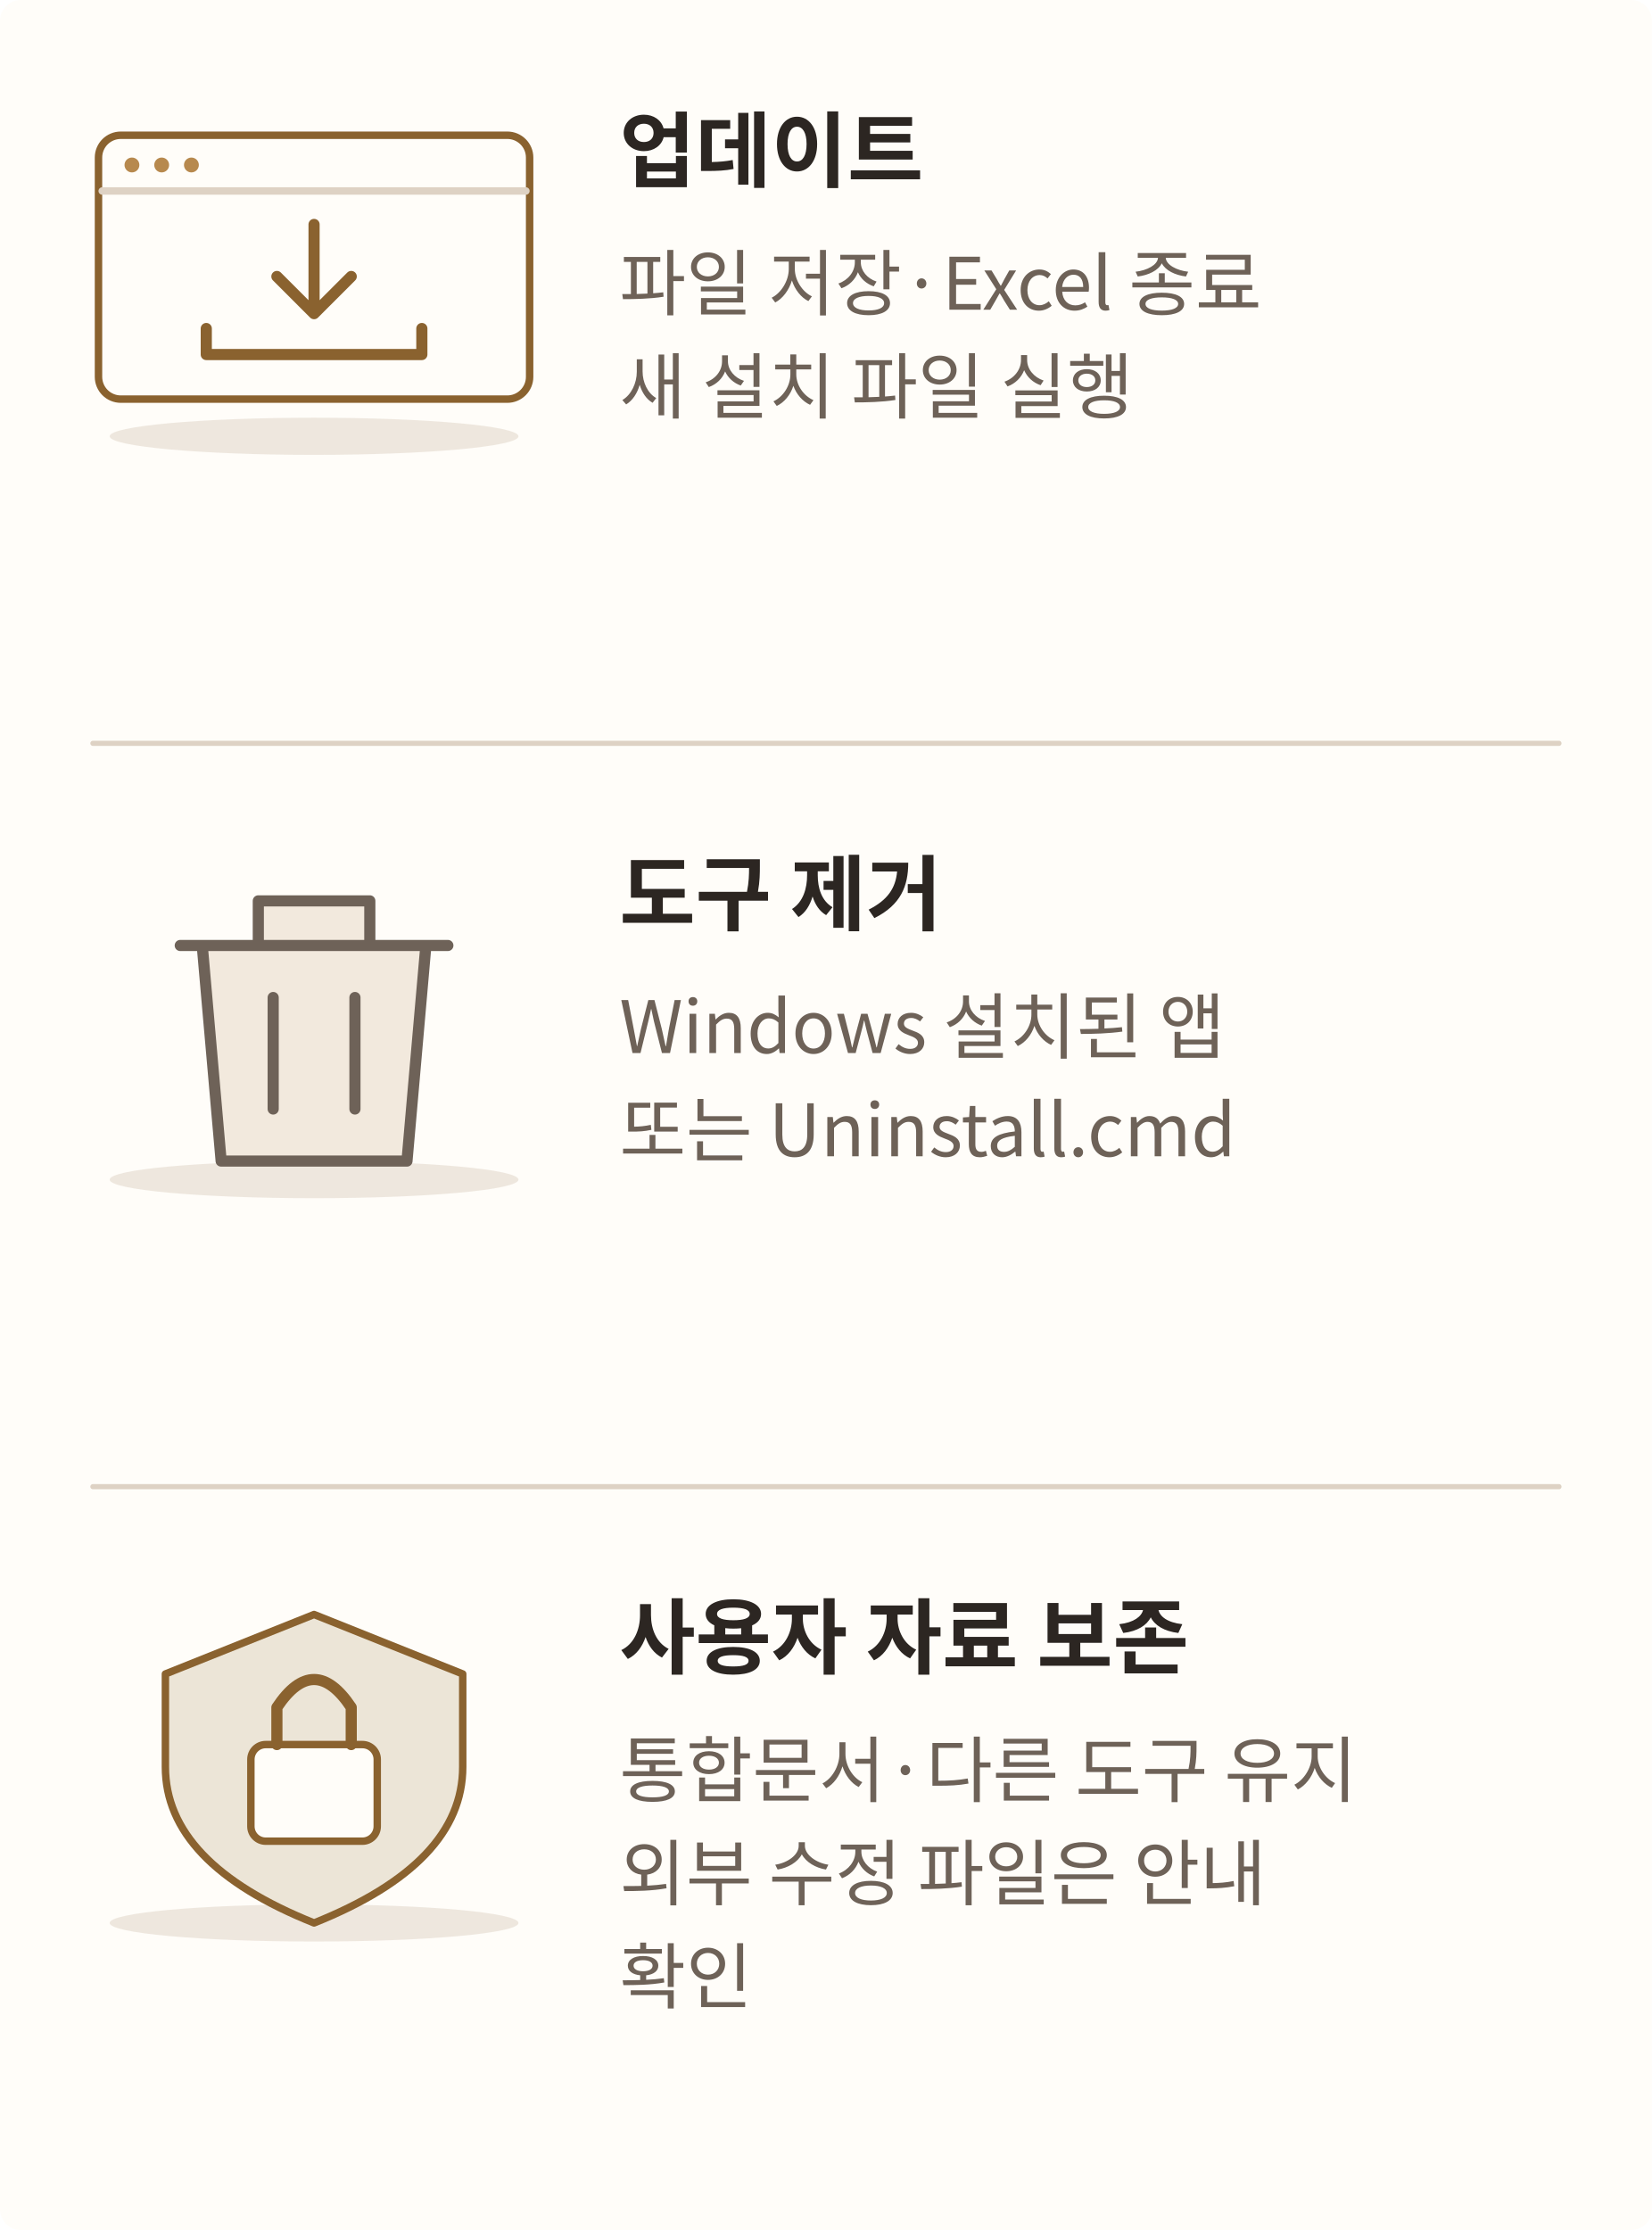
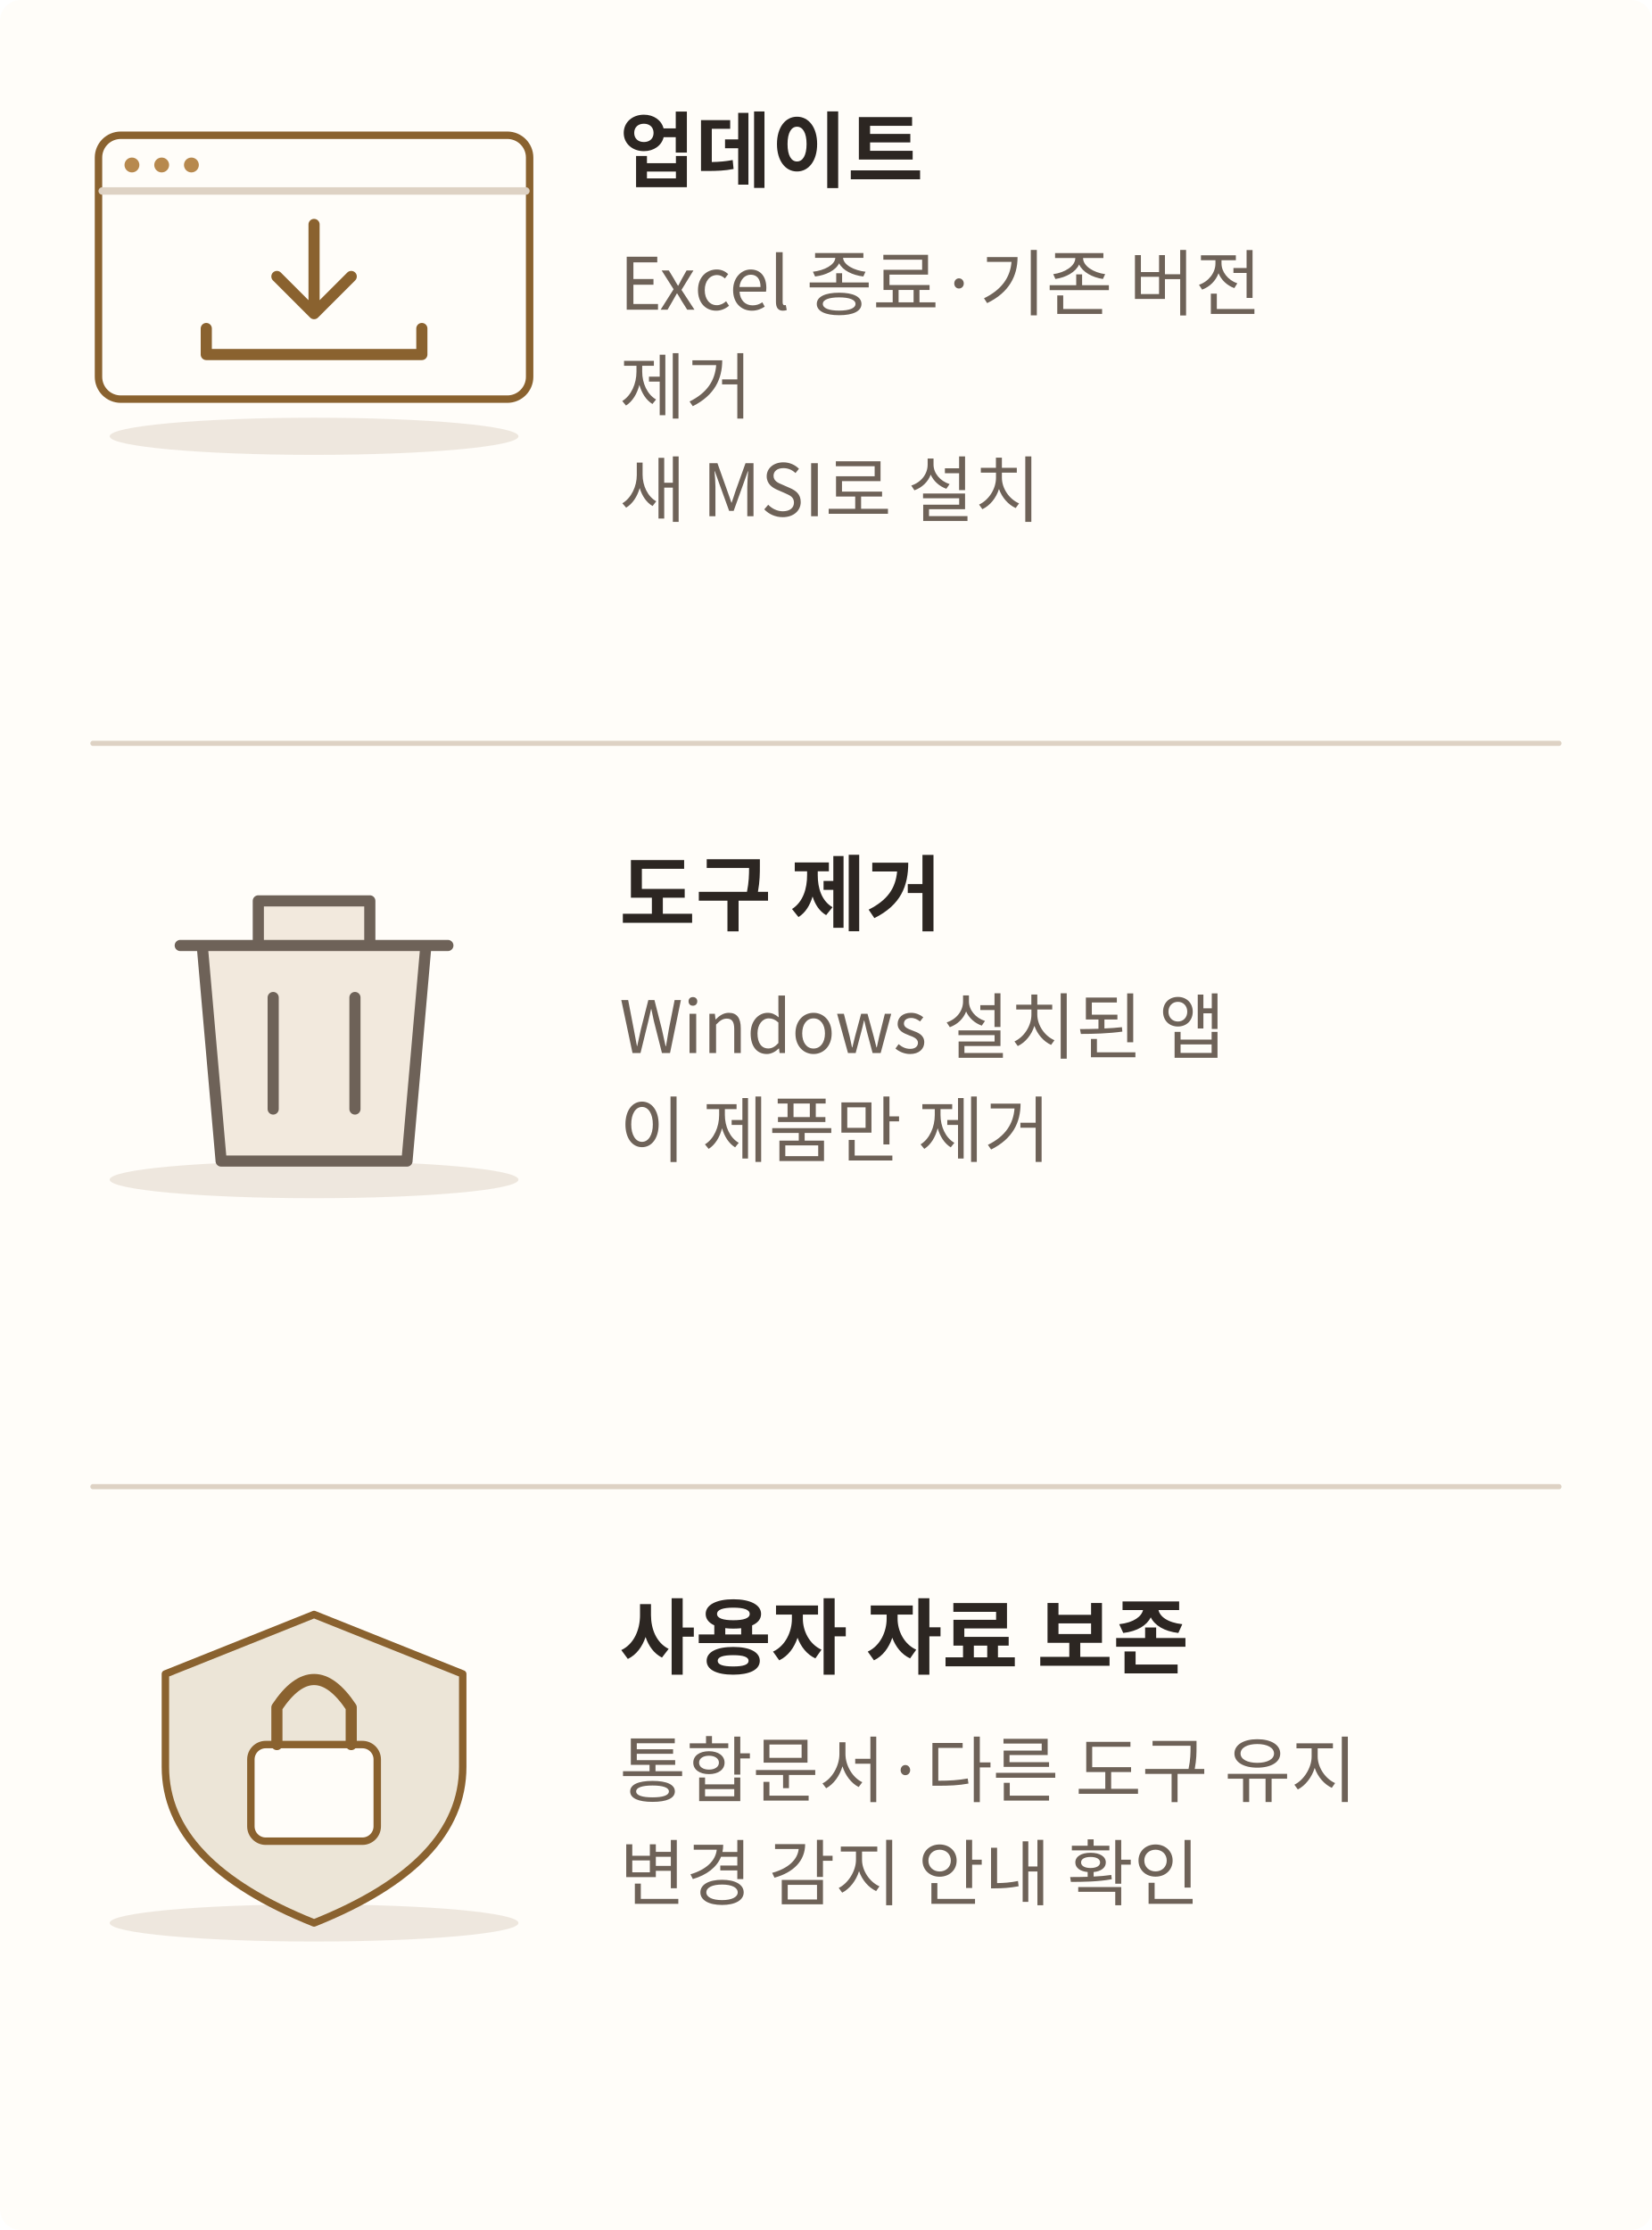
<svg xmlns="http://www.w3.org/2000/svg" width="320" height="432" viewBox="0 0 320 432" role="img" aria-labelledby="title desc">
  <g font-family="Noto Sans CJK KR, Noto Sans KR, Malgun Gothic, Segoe UI, sans-serif">
    <rect width="320" height="432" rx="4" fill="#fffdf9" />
    <g transform="translate(9 19) scale(.72)">
      <ellipse cx="72" cy="91" rx="55" ry="5" fill="#ded2c4" opacity=".5" />
      <rect x="14" y="10" width="116" height="71" rx="6" fill="#fffdf9" stroke="#8a622f" stroke-width="2" />
      <path d="M15 25H129" fill="none" stroke="#ded2c4" stroke-width="2" stroke-linecap="round" stroke-linejoin="round" />
      <circle cx="23" cy="18" r="2" fill="#b7894e" />
      <circle cx="31" cy="18" r="2" fill="#b7894e" />
      <circle cx="39" cy="18" r="2" fill="#b7894e" />
      <path d="M72 34V56M62 48L72 58L82 48" fill="none" stroke="#8a622f" stroke-width="3" stroke-linecap="round" stroke-linejoin="round" />
      <path d="M43 62V69H101V62" fill="none" stroke="#8a622f" stroke-width="3" stroke-linecap="round" stroke-linejoin="round" />
    </g>
    <text x="120" y="35" font-size="16" fill="#2c2622" font-weight="700" text-anchor="start">업데이트</text>
-     <text x="120" y="60" font-size="14" fill="#6e6258" font-weight="400" text-anchor="start">파일 저장·Excel 종료</text>
-     <text x="120" y="80" font-size="14" fill="#6e6258" font-weight="400" text-anchor="start">새 설치 파일 실행</text>
+     <text x="120" y="60" font-size="14" fill="#6e6258" font-weight="400" text-anchor="start">Excel 종료·기존 버전</text>
+     <text x="120" y="80" font-size="14" fill="#6e6258" font-weight="400" text-anchor="start">제거</text>
+     <text x="120" y="100" font-size="14" fill="#6e6258" font-weight="400" text-anchor="start">새 MSI로 설치</text>
    <path d="M18 144H302" fill="none" stroke="#ded2c4" stroke-width="1" stroke-linecap="round" stroke-linejoin="round" />
    <g transform="translate(9 163) scale(.72)">
      <ellipse cx="72" cy="91" rx="55" ry="5" fill="#ded2c4" opacity=".5" />
      <path d="M42 29L47 86H97L102 29M36 28H108M57 27V16H87V27M61 42V72M83 42V72" fill="#f2e9dd" stroke="#6e6258" stroke-width="3" stroke-linecap="round" stroke-linejoin="round" />
    </g>
    <text x="120" y="179" font-size="16" fill="#2c2622" font-weight="700" text-anchor="start">도구 제거</text>
    <text x="120" y="204" font-size="14" fill="#6e6258" font-weight="400" text-anchor="start">Windows 설치된 앱</text>
-     <text x="120" y="224" font-size="14" fill="#6e6258" font-weight="400" text-anchor="start">또는 Uninstall.cmd</text>
+     <text x="120" y="224" font-size="14" fill="#6e6258" font-weight="400" text-anchor="start">이 제품만 제거</text>
    <path d="M18 288H302" fill="none" stroke="#ded2c4" stroke-width="1" stroke-linecap="round" stroke-linejoin="round" />
    <g transform="translate(9 307) scale(.72)">
      <ellipse cx="72" cy="91" rx="55" ry="5" fill="#ded2c4" opacity=".5" />
      <path d="M72 8L112 24V49Q112 75 72 91Q32 75 32 49V24Z" fill="#ece5d7" stroke="#8a622f" stroke-width="2" stroke-linecap="round" stroke-linejoin="round" />
      <rect x="55" y="43" width="34" height="26" rx="4" fill="#fffdf9" stroke="#8a622f" stroke-width="2" />
      <path d="M62 43V33Q72 18 82 33V43" fill="none" stroke="#8a622f" stroke-width="3" stroke-linecap="round" stroke-linejoin="round" />
    </g>
    <text x="120" y="323" font-size="16" fill="#2c2622" font-weight="700" text-anchor="start">사용자 자료 보존</text>
    <text x="120" y="348" font-size="14" fill="#6e6258" font-weight="400" text-anchor="start">통합문서·다른 도구 유지</text>
-     <text x="120" y="368" font-size="14" fill="#6e6258" font-weight="400" text-anchor="start">외부 수정 파일은 안내</text>
-     <text x="120" y="388" font-size="14" fill="#6e6258" font-weight="400" text-anchor="start">확인</text>
+     <text x="120" y="368" font-size="14" fill="#6e6258" font-weight="400" text-anchor="start">변경 감지 안내 확인</text>
  </g>
</svg>
